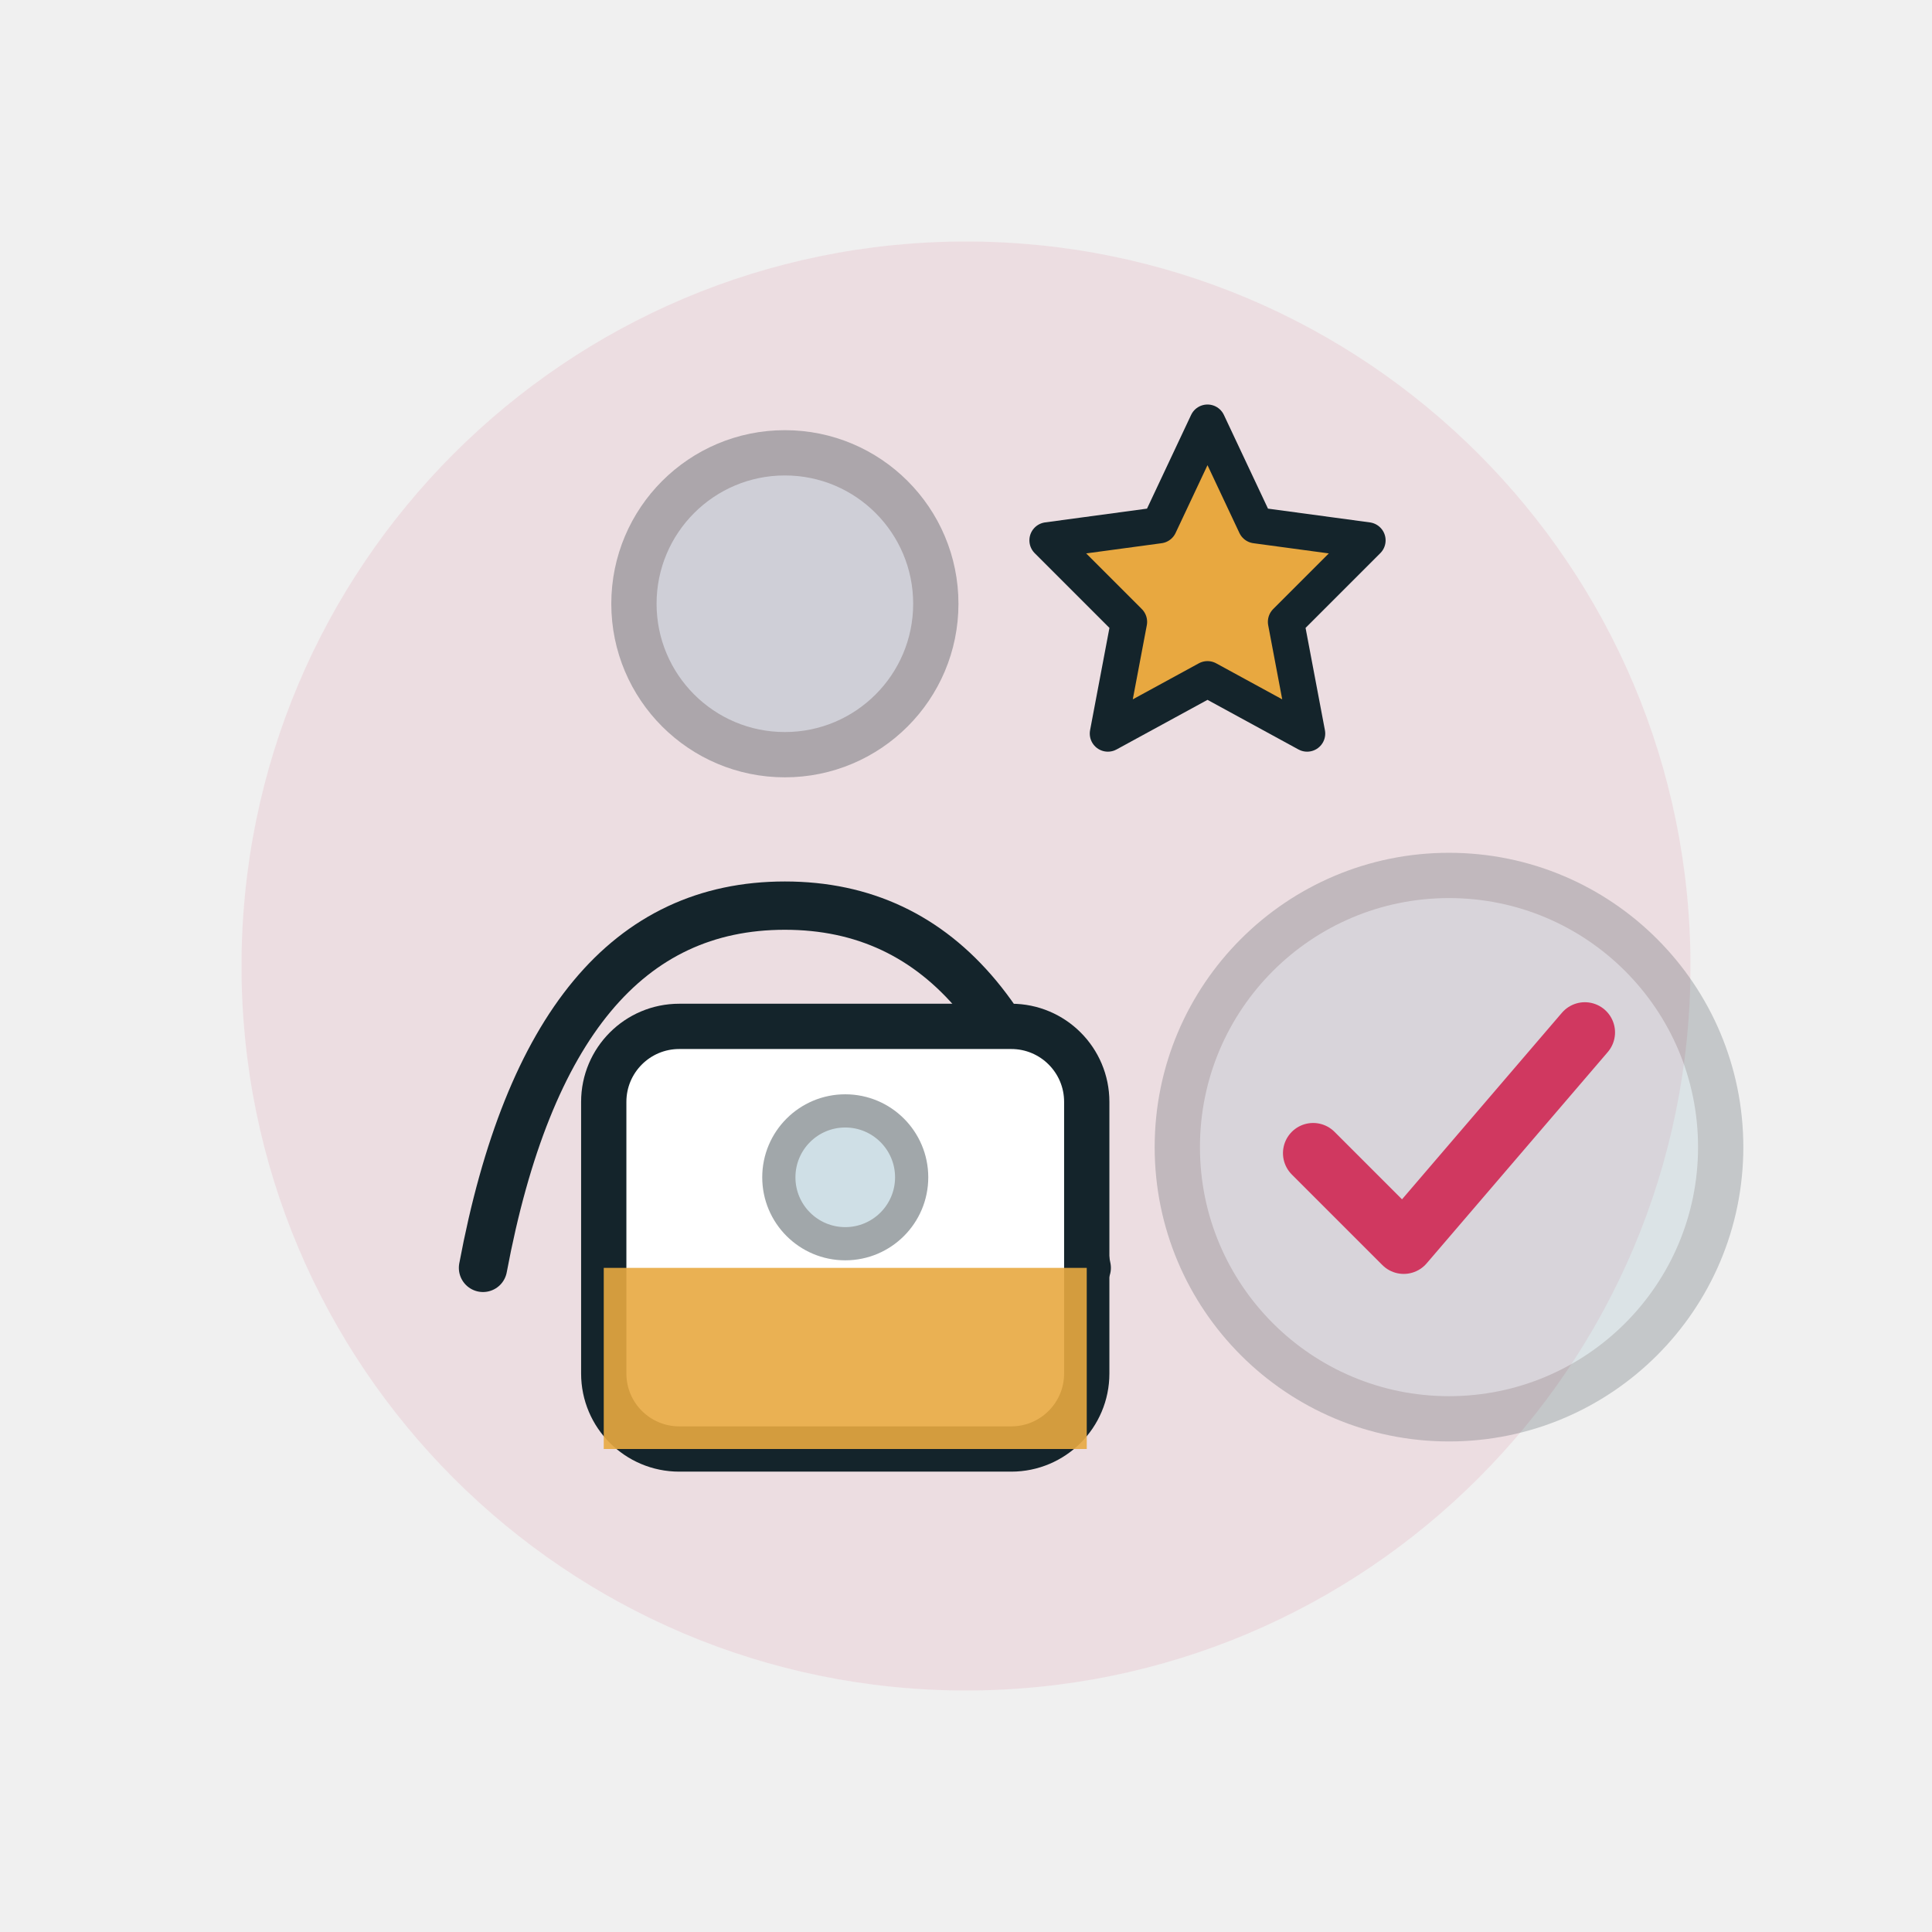
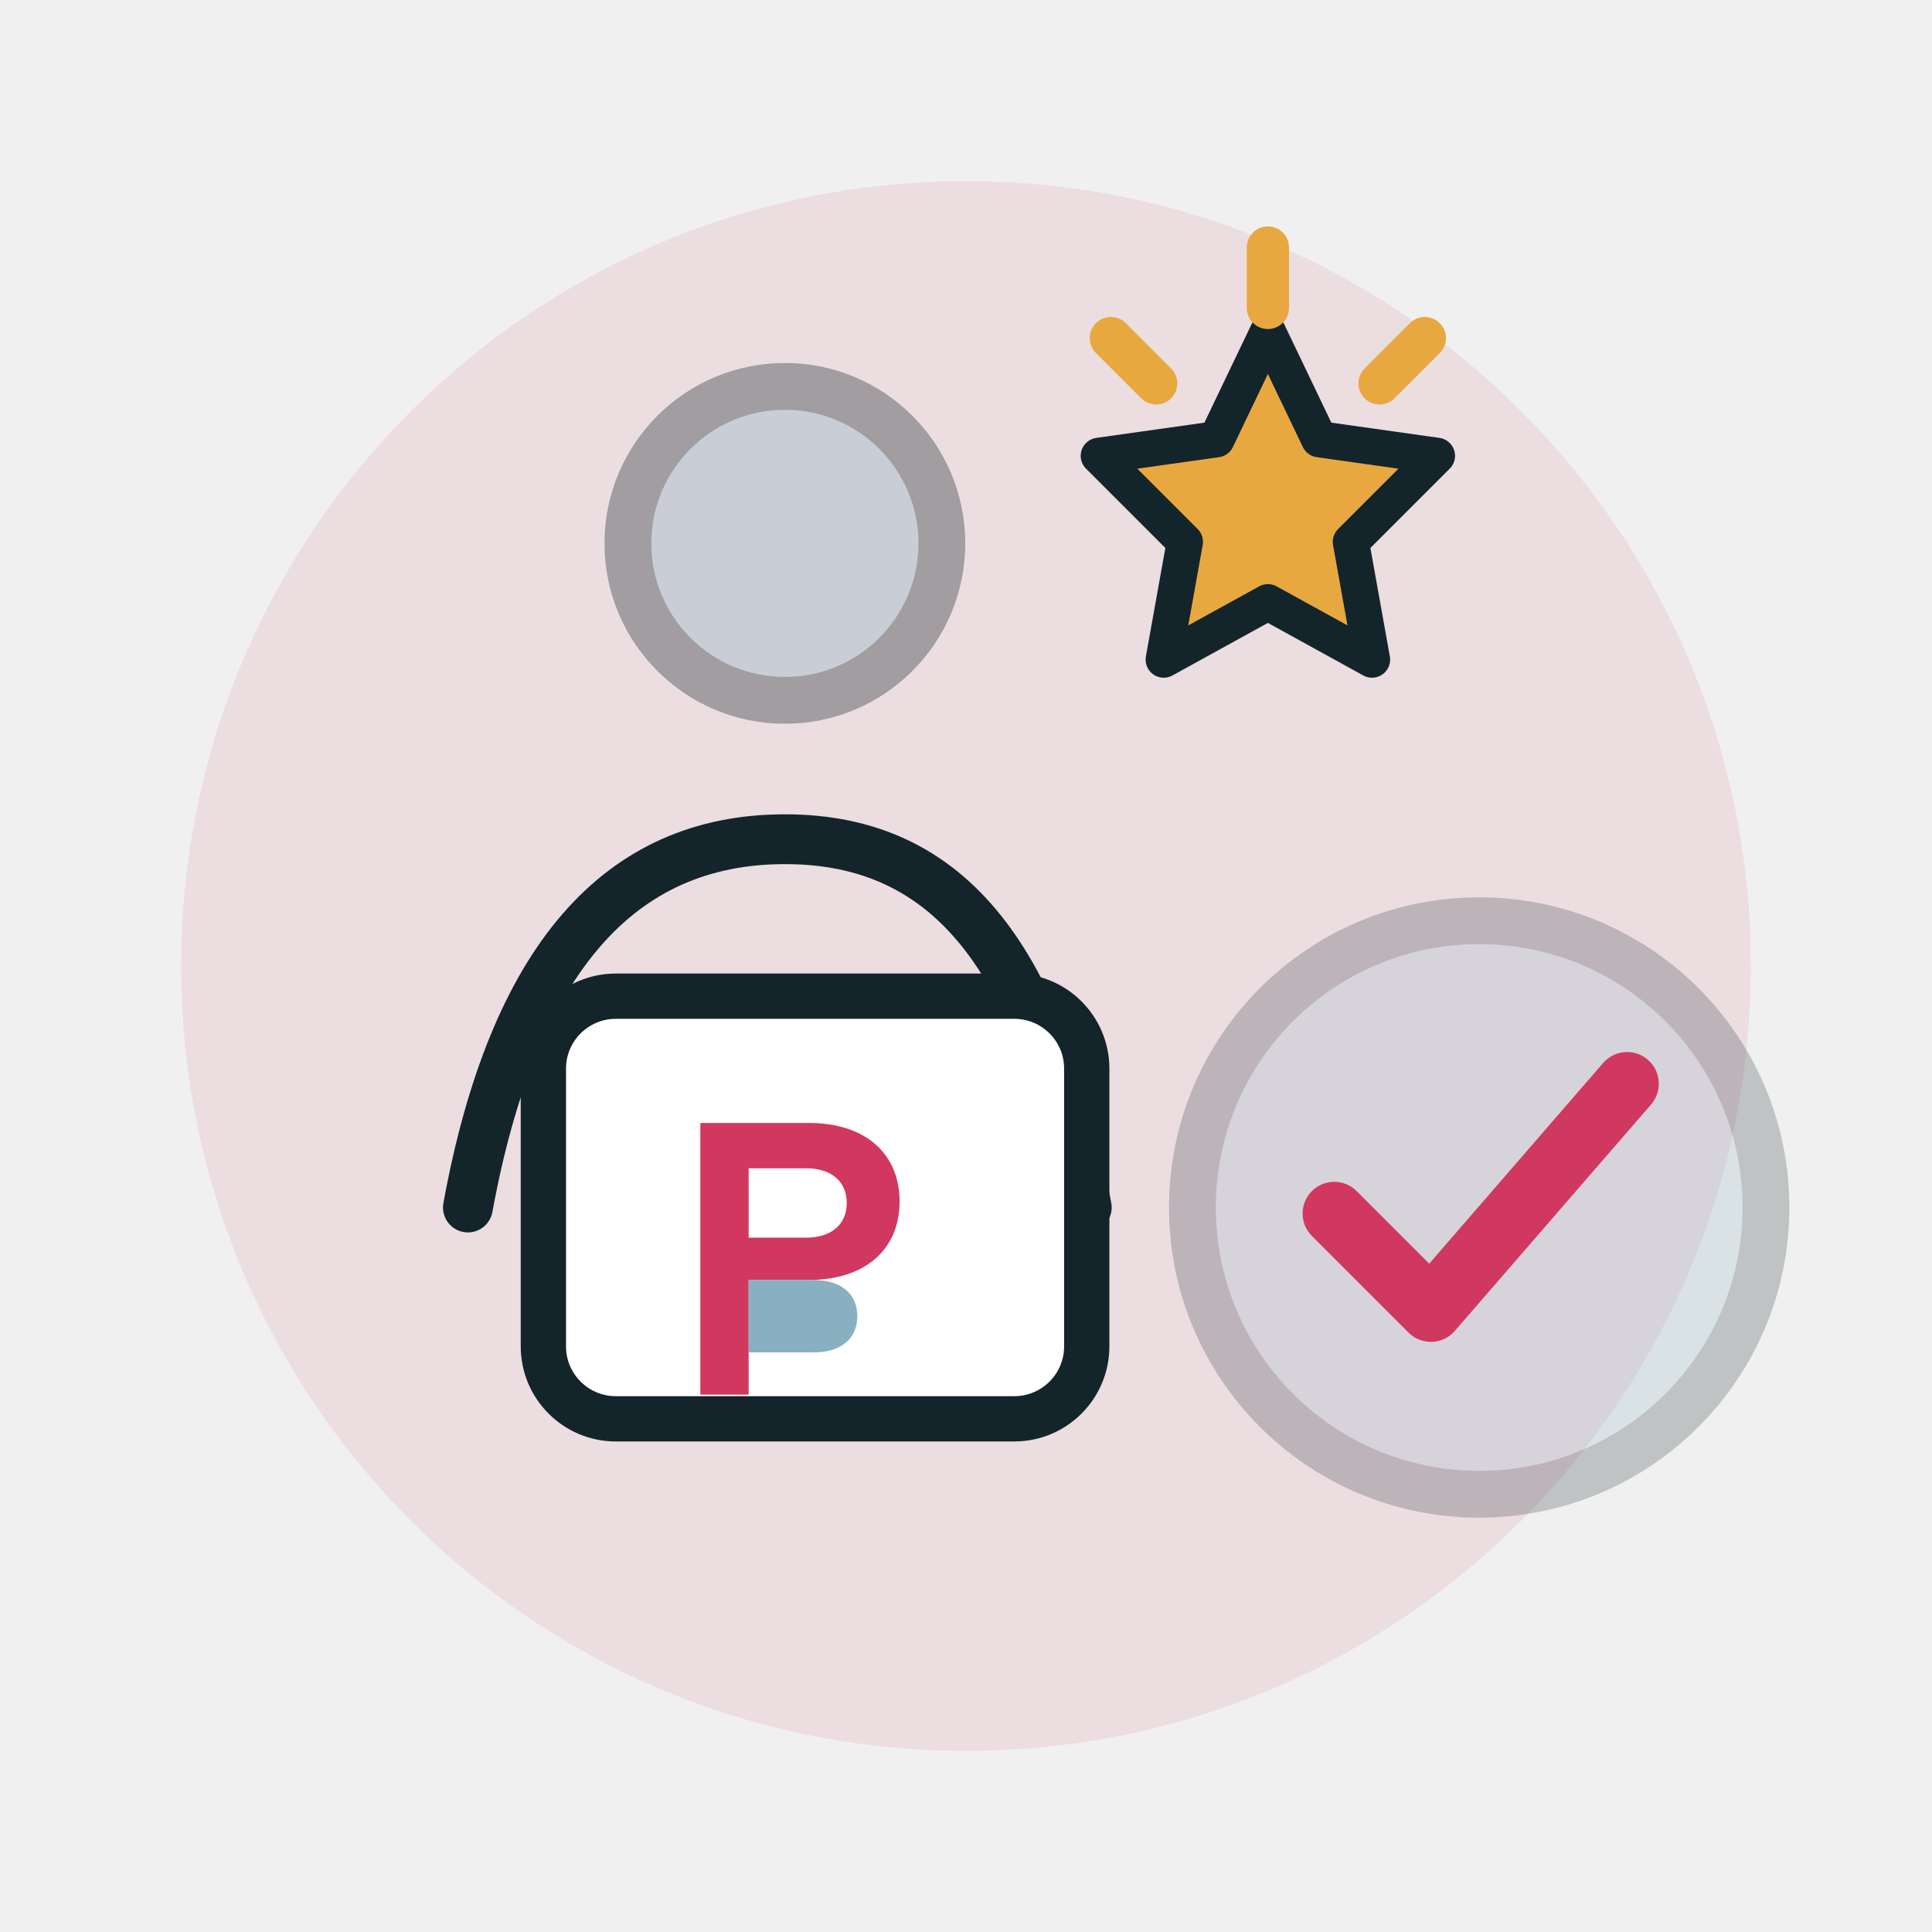
<svg xmlns="http://www.w3.org/2000/svg" viewBox="0 0 64 64" fill="none" aria-hidden="true">
-   <circle cx="32" cy="32" r="24" fill="#D03860" opacity=".1" />
-   <circle cx="26" cy="20" r="5" fill="#88B0C0" opacity=".3" stroke="#14242B" stroke-width="1.5" />
-   <path d="M16 42c1.5-8 4.8-12 10-12s8.5 4 10 12" stroke="#14242B" stroke-width="1.6" stroke-linecap="round" />
-   <rect x="20" y="34" width="16" height="14" rx="2.5" fill="#fff" stroke="#14242B" stroke-width="1.5" />
-   <rect x="20" y="42" width="16" height="6" rx="0 0 2.5 2.5" fill="#E8A840" opacity=".9" />
-   <circle cx="28" cy="39" r="2.2" fill="#88B0C0" opacity=".4" stroke="#14242B" stroke-width="1.1" />
-   <path d="M40 14l1.6 3.4 3.7.5-2.7 2.7.7 3.7L40 22.5l-3.3 1.8.7-3.7-2.7-2.7 3.7-.5L40 14z" fill="#E8A840" stroke="#14242B" stroke-width="1.2" stroke-linejoin="round" />
-   <circle cx="48" cy="38" r="9" fill="#88B0C0" opacity=".2" stroke="#14242B" stroke-width="1.5" />
-   <path d="M43.5 38.2l3 3 6-7" stroke="#D03860" stroke-width="2" stroke-linecap="round" stroke-linejoin="round" />
+   <circle cx="32" cy="32" r="26" fill="#D03860" opacity=".1" />
+   <circle cx="26" cy="18" r="5.2" fill="#88B0C0" opacity=".35" stroke="#14242B" stroke-width="1.55" />
+   <path d="M15.5 40c1.5-8.2 5-12.2 10.5-12.2S34.5 31.8 36 40" stroke="#14242B" stroke-width="1.65" stroke-linecap="round" />
+   <rect x="18" y="33" width="18" height="14" rx="2.4" fill="#fff" stroke="#14242B" stroke-width="1.5" />
+   <path d="M23.2 37.2h3.6c1.85 0 3 1 3 2.6s-1.15 2.6-3 2.6H24.8v3.8h-1.6V37.2zm1.6 3.8h1.9c.85 0 1.35-.45 1.35-1.15S27.55 38.7 26.7 38.7h-1.9v2.3z" fill="#D03860" />
+   <path d="M24.8 42.4h2.15c.9 0 1.45.45 1.45 1.2s-.55 1.2-1.45 1.2H24.8v-2.4z" fill="#88B0C0" />
+   <path d="M42 11l1.7 3.55 3.9.55-2.85 2.85.7 3.9L42 19.95l-3.45 1.9.7-3.9-2.85-2.85 3.9-.55L42 11z" fill="#E8A840" stroke="#14242B" stroke-width="1.2" stroke-linejoin="round" />
+   <path d="M42 8.2v2M36.8 11.2l1.5 1.5M47.2 11.2l-1.5 1.5" stroke="#E8A840" stroke-width="1.4" stroke-linecap="round" />
+   <circle cx="49" cy="40" r="9.5" fill="#88B0C0" opacity=".22" stroke="#14242B" stroke-width="1.55" />
+   <path d="M44.2 40.2l3.2 3.2 6.5-7.5" stroke="#D03860" stroke-width="2.1" stroke-linecap="round" stroke-linejoin="round" />
</svg>
